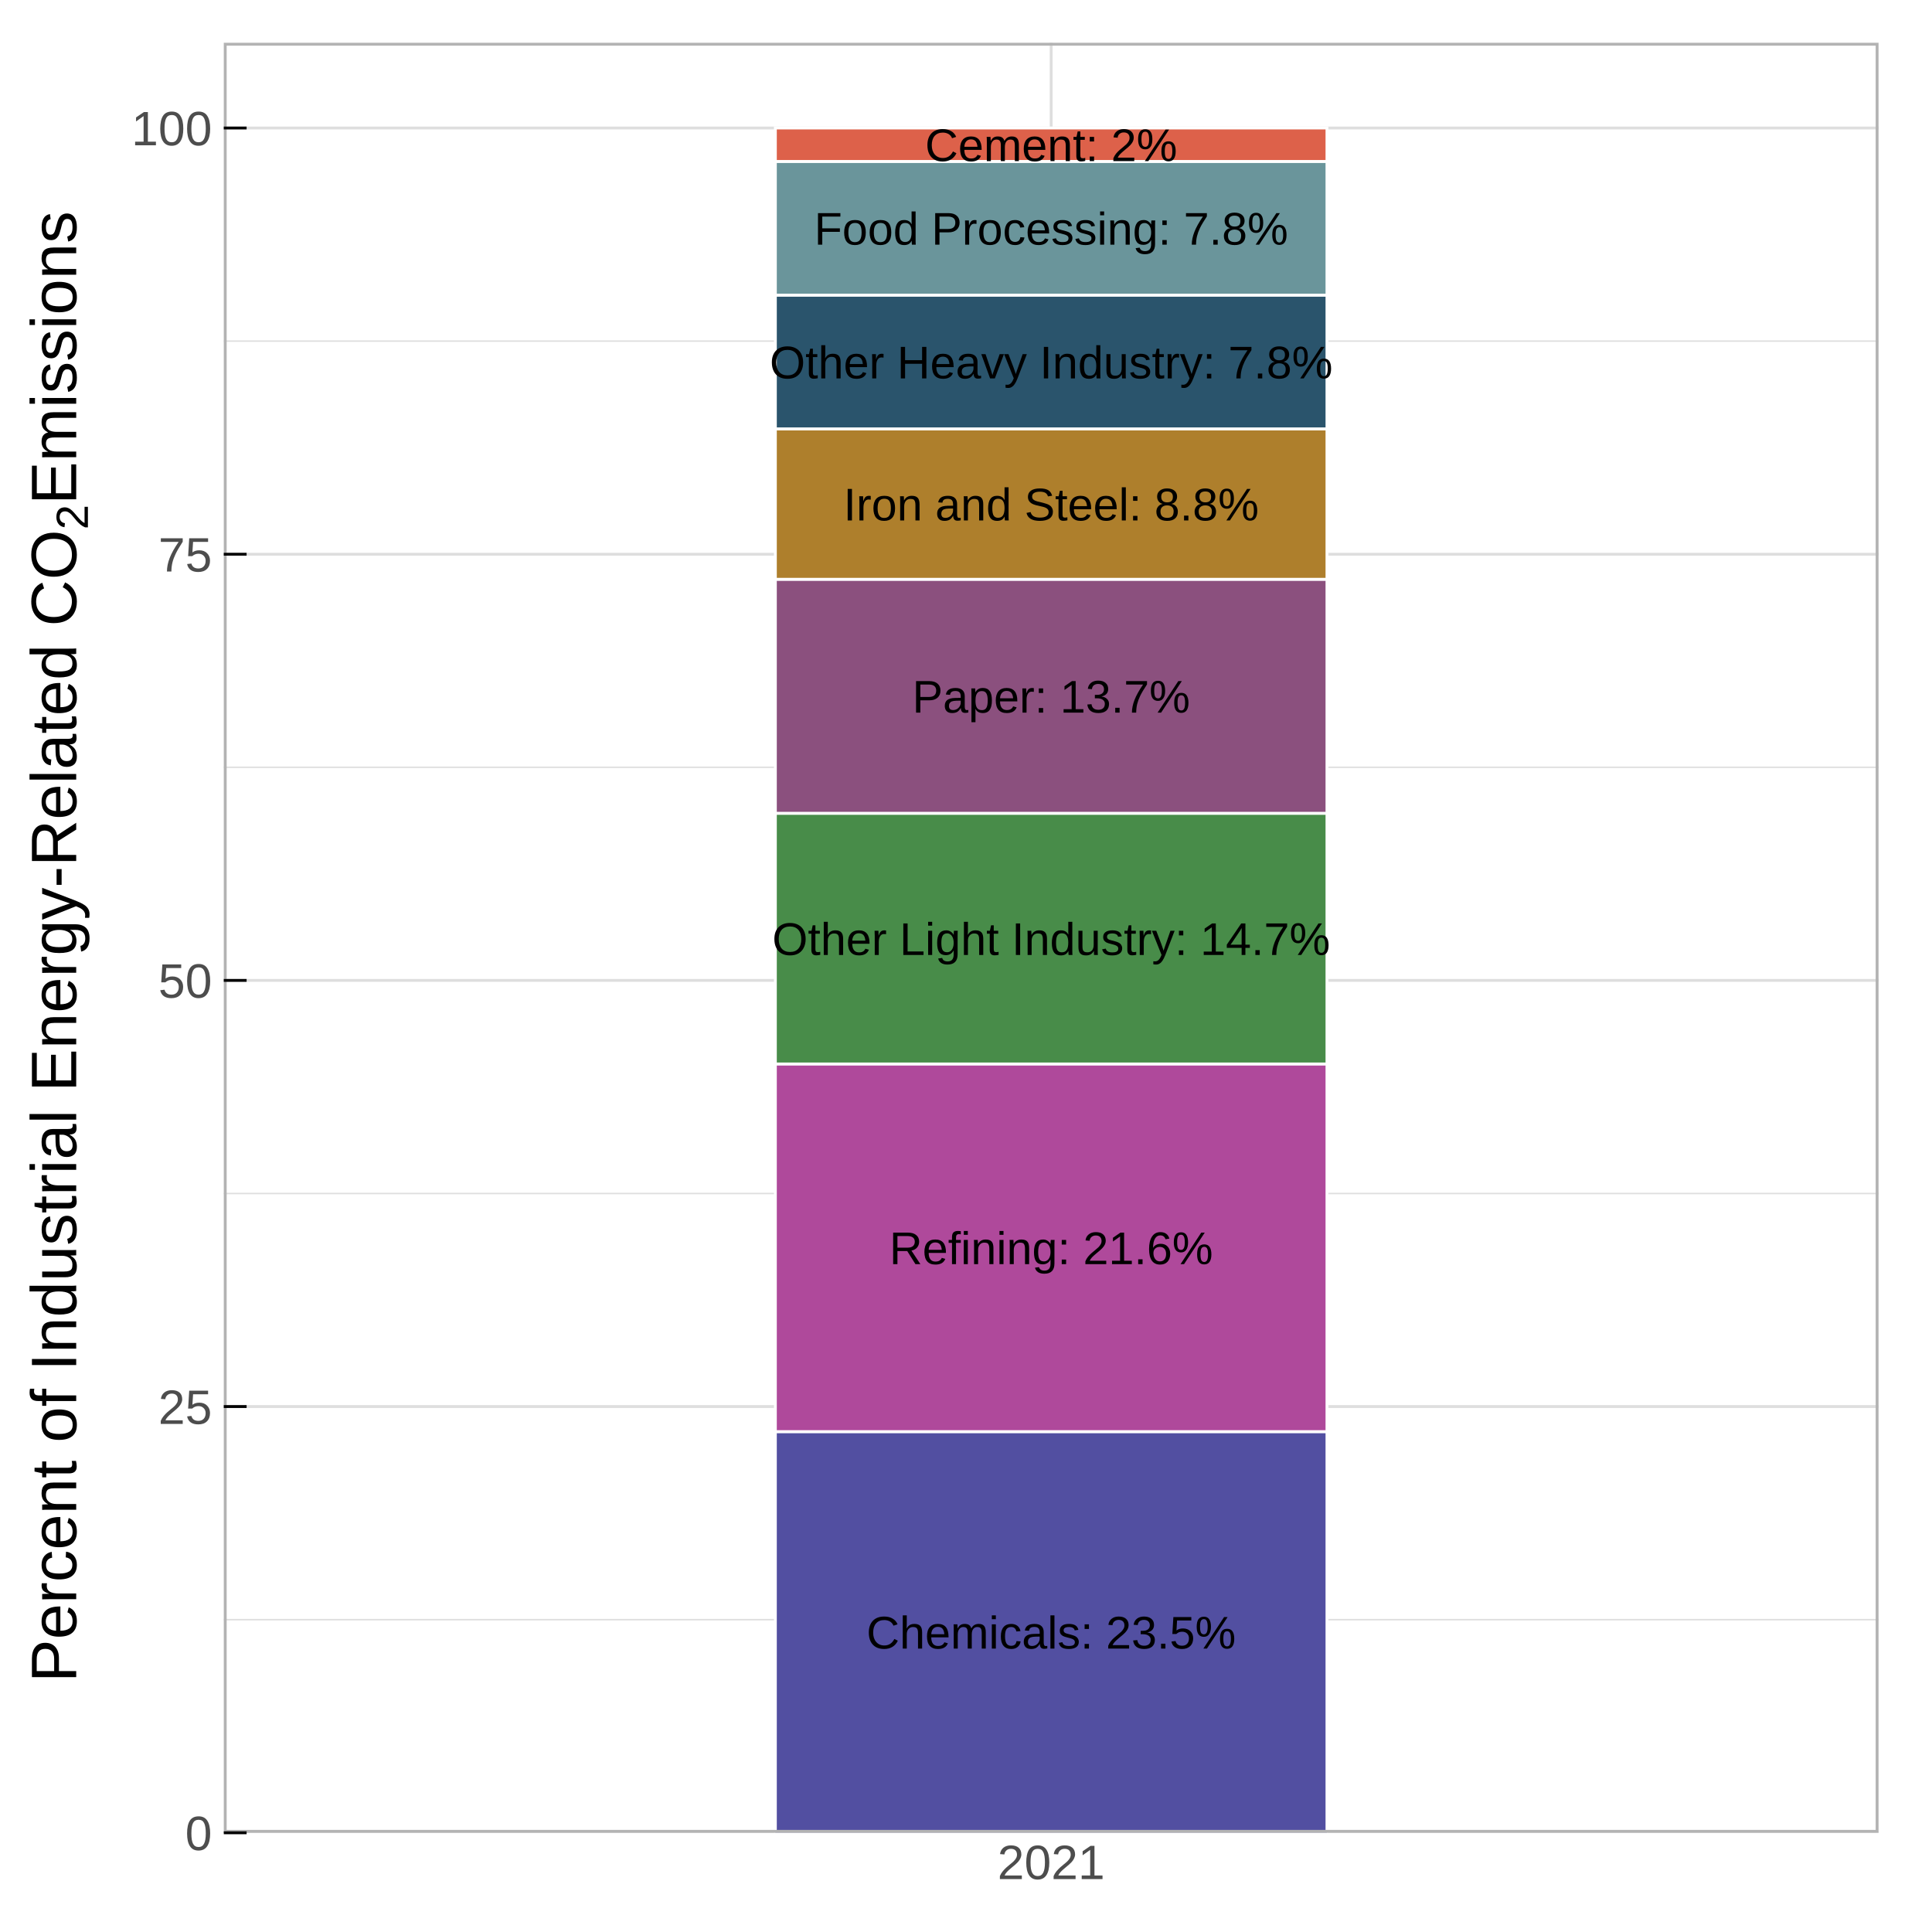
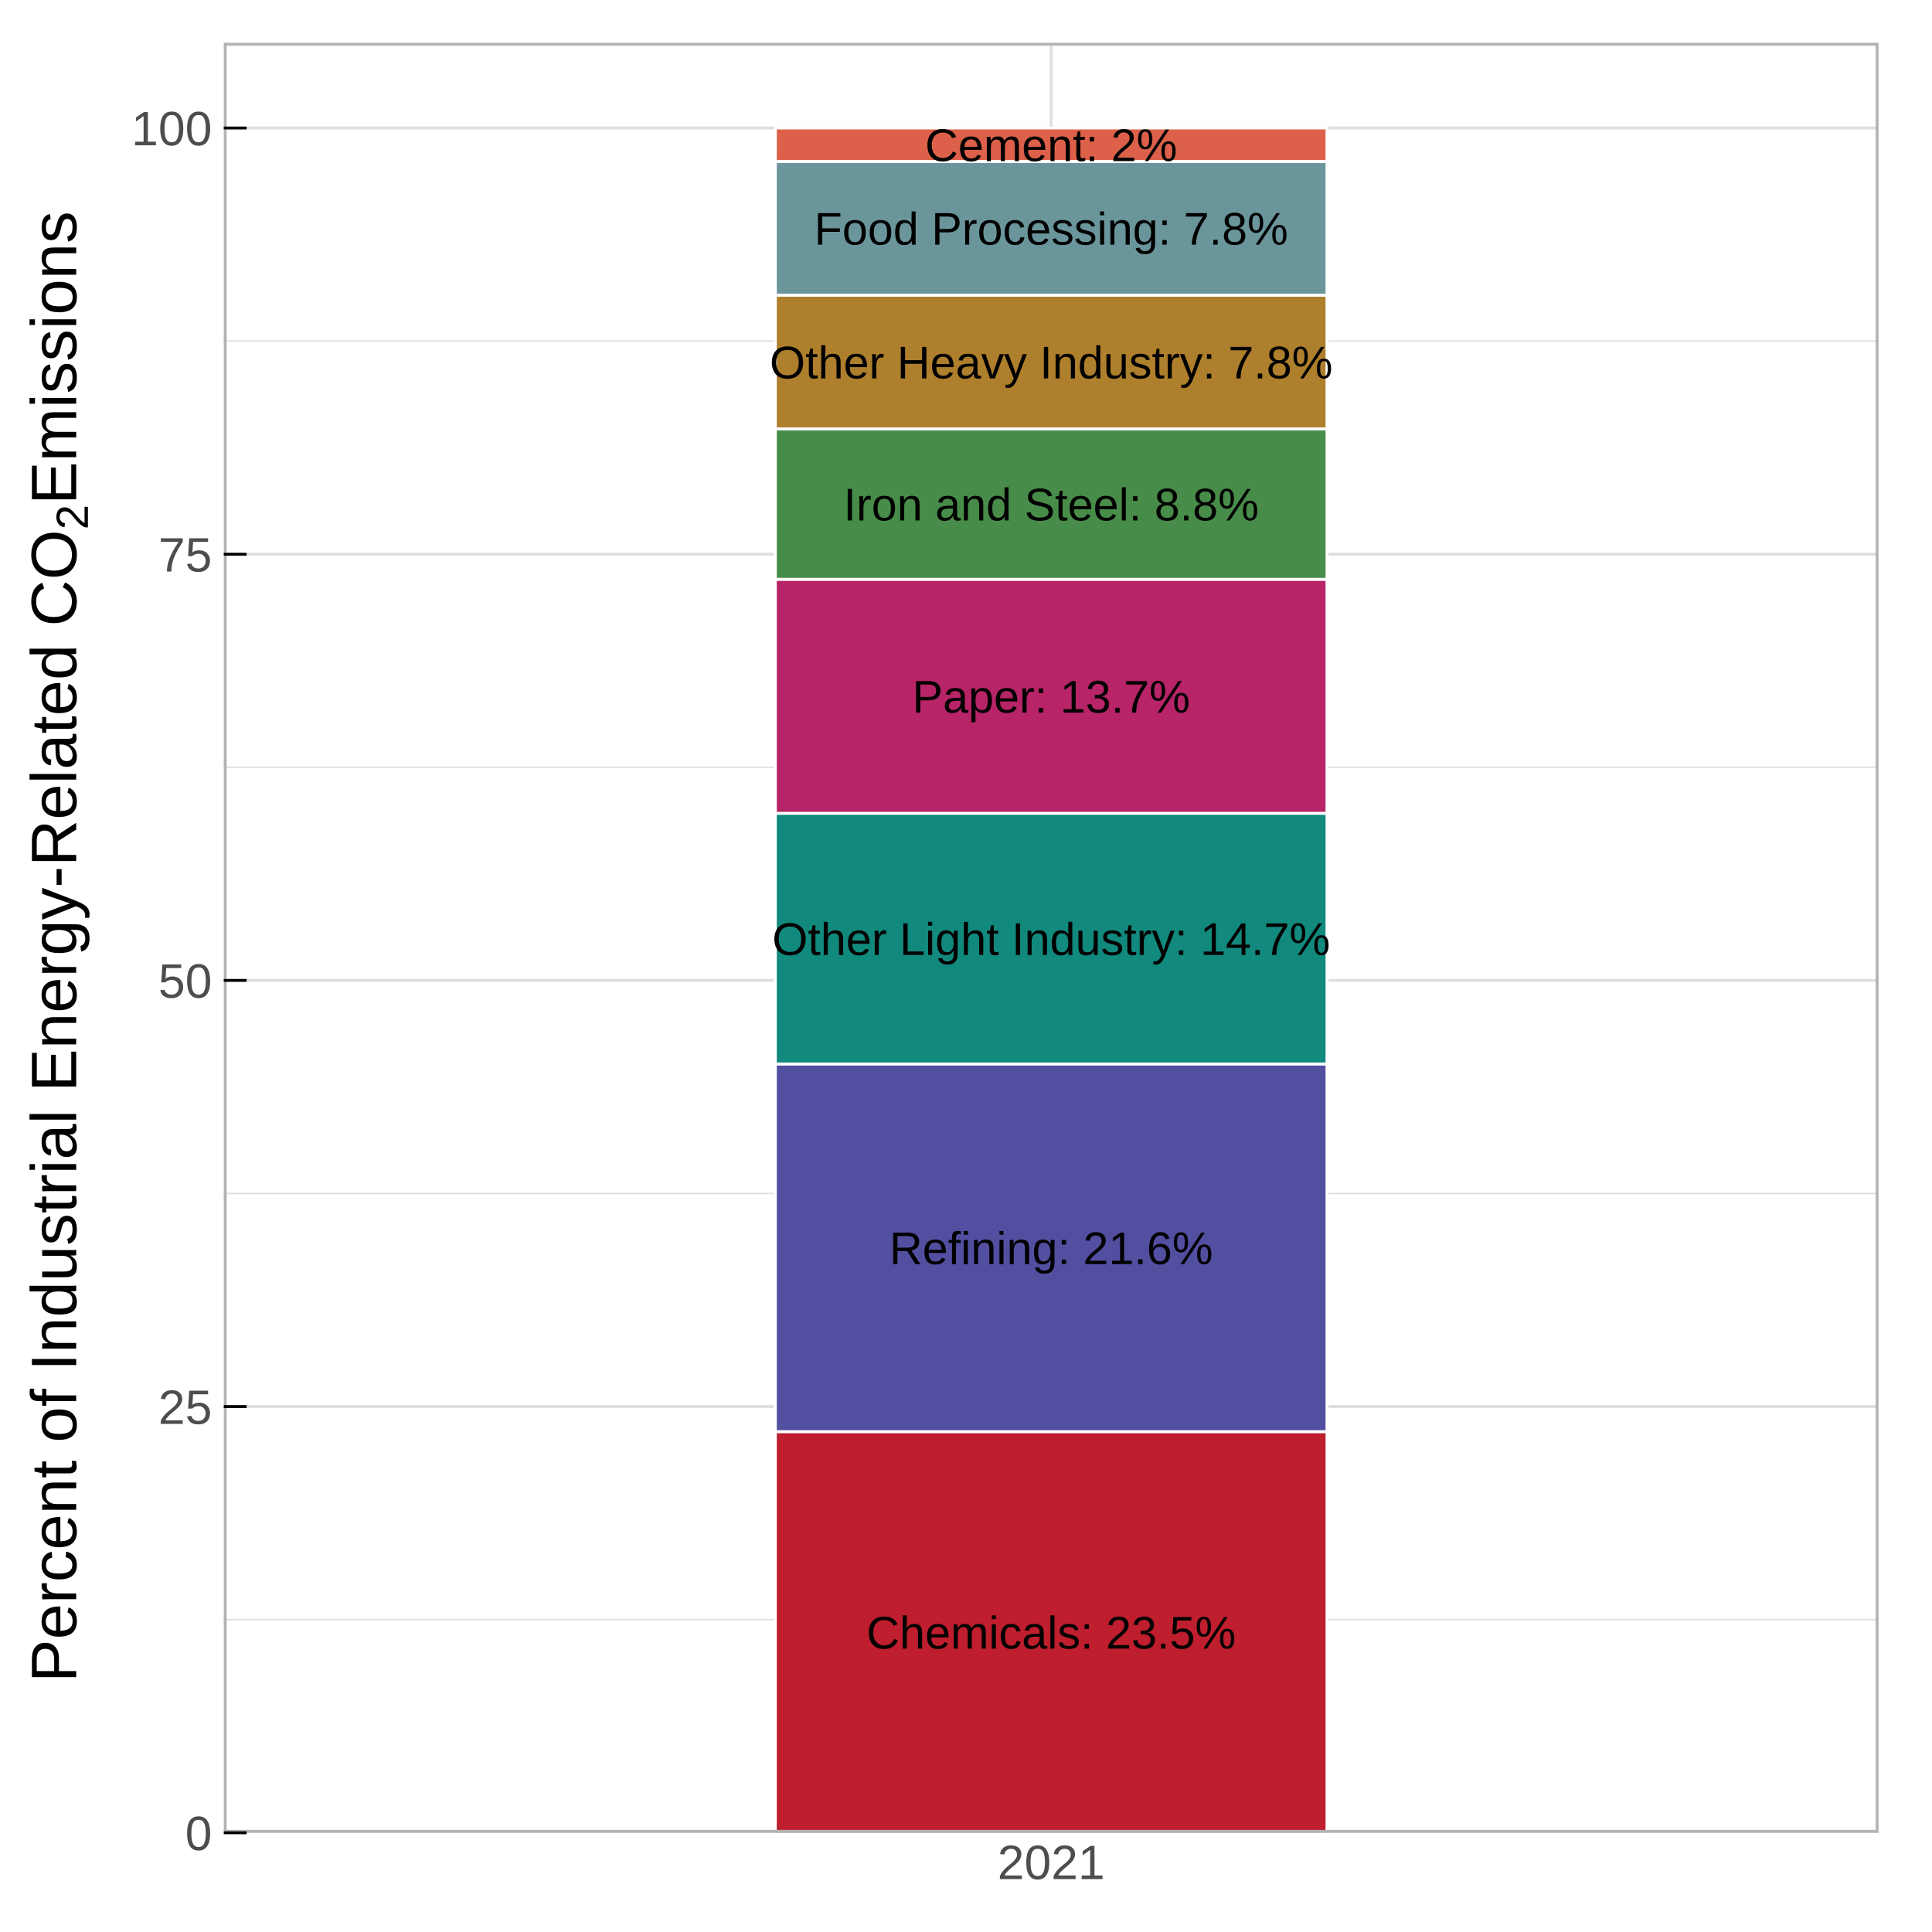
<svg xmlns="http://www.w3.org/2000/svg" class="svglite" width="360.00pt" height="360.00pt" viewBox="0 0 360.00 360.00">
  <defs>
    <style type="text/css">
    .svglite line, .svglite polyline, .svglite polygon, .svglite path, .svglite rect, .svglite circle {
      fill: none;
      stroke: #000000;
      stroke-linecap: round;
      stroke-linejoin: round;
      stroke-miterlimit: 10.00;
    }
    .svglite text {
      white-space: pre;
    }
  </style>
  </defs>
  <rect width="100%" height="100%" style="stroke: none; fill: #FFFFFF;" />
  <defs>
    <clipPath id="cpMC4wMHwzNjAuMDB8MC4wMHwzNjAuMDA=">
      <rect x="0.00" y="0.00" width="360.00" height="360.00" />
    </clipPath>
  </defs>
  <g clip-path="url(#cpMC4wMHwzNjAuMDB8MC4wMHwzNjAuMDA=)">
    <rect x="-0" y="0.00" width="360.00" height="360.00" style="stroke-width: 1.07; stroke: #FFFFFF; fill: #FFFFFF;" />
  </g>
  <defs>
    <clipPath id="cpNDEuNzB8MzUwLjA0fDcuOTd8MzQxLjUx">
      <rect x="41.70" y="7.97" width="308.34" height="333.54" />
    </clipPath>
  </defs>
  <g clip-path="url(#cpNDEuNzB8MzUwLjA0fDcuOTd8MzQxLjUx)">
    <rect x="41.70" y="7.97" width="308.34" height="333.54" style="stroke-width: 1.07; stroke: none; fill: #FFFFFF;" />
    <polyline points="41.70,301.80 350.04,301.80 " style="stroke-width: 0.27; stroke: #DEDEDE; stroke-linecap: butt;" />
    <polyline points="41.70,222.39 350.04,222.39 " style="stroke-width: 0.27; stroke: #DEDEDE; stroke-linecap: butt;" />
    <polyline points="41.70,142.97 350.04,142.97 " style="stroke-width: 0.27; stroke: #DEDEDE; stroke-linecap: butt;" />
    <polyline points="41.70,63.56 350.04,63.56 " style="stroke-width: 0.27; stroke: #DEDEDE; stroke-linecap: butt;" />
    <polyline points="41.70,341.51 350.04,341.51 " style="stroke-width: 0.53; stroke: #DEDEDE; stroke-linecap: butt;" />
    <polyline points="41.70,262.09 350.04,262.09 " style="stroke-width: 0.53; stroke: #DEDEDE; stroke-linecap: butt;" />
    <polyline points="41.70,182.68 350.04,182.68 " style="stroke-width: 0.53; stroke: #DEDEDE; stroke-linecap: butt;" />
    <polyline points="41.70,103.27 350.04,103.27 " style="stroke-width: 0.53; stroke: #DEDEDE; stroke-linecap: butt;" />
    <polyline points="41.70,23.85 350.04,23.85 " style="stroke-width: 0.53; stroke: #DEDEDE; stroke-linecap: butt;" />
    <polyline points="195.87,341.51 195.87,7.97 " style="stroke-width: 0.53; stroke: #DEDEDE; stroke-linecap: butt;" />
-     <rect x="144.48" y="266.77" width="102.78" height="74.74" style="stroke-width: 0.53; stroke: #FFFFFF; stroke-linecap: butt; stroke-linejoin: miter; fill: #524FA1;" />
-     <rect x="144.48" y="198.25" width="102.78" height="68.51" style="stroke-width: 0.53; stroke: #FFFFFF; stroke-linecap: butt; stroke-linejoin: miter; fill: #AF499B;" />
-     <rect x="144.48" y="151.54" width="102.78" height="46.71" style="stroke-width: 0.53; stroke: #FFFFFF; stroke-linecap: butt; stroke-linejoin: miter; fill: #488C49;" />
-     <rect x="144.48" y="107.94" width="102.78" height="43.60" style="stroke-width: 0.53; stroke: #FFFFFF; stroke-linecap: butt; stroke-linejoin: miter; fill: #8B507E;" />
-     <rect x="144.48" y="79.91" width="102.78" height="28.03" style="stroke-width: 0.53; stroke: #FFFFFF; stroke-linecap: butt; stroke-linejoin: miter; fill: #AE7F2C;" />
-     <rect x="144.48" y="55.00" width="102.78" height="24.91" style="stroke-width: 0.53; stroke: #FFFFFF; stroke-linecap: butt; stroke-linejoin: miter; fill: #2A546C;" />
+     <rect x="144.48" y="266.77" width="102.78" height="74.74" style="stroke-width: 0.53; stroke: #FFFFFF; stroke-linecap: butt; stroke-linejoin: miter; fill: #BE1E2D;" />
+     <rect x="144.48" y="198.25" width="102.78" height="68.51" style="stroke-width: 0.53; stroke: #FFFFFF; stroke-linecap: butt; stroke-linejoin: miter; fill: #524FA1;" />
+     <rect x="144.48" y="151.54" width="102.78" height="46.71" style="stroke-width: 0.53; stroke: #FFFFFF; stroke-linecap: butt; stroke-linejoin: miter; fill: #11897D;" />
+     <rect x="144.48" y="107.94" width="102.78" height="43.60" style="stroke-width: 0.53; stroke: #FFFFFF; stroke-linecap: butt; stroke-linejoin: miter; fill: #B72467;" />
+     <rect x="144.48" y="79.91" width="102.78" height="28.03" style="stroke-width: 0.53; stroke: #FFFFFF; stroke-linecap: butt; stroke-linejoin: miter; fill: #488C49;" />
+     <rect x="144.48" y="55.00" width="102.78" height="24.91" style="stroke-width: 0.53; stroke: #FFFFFF; stroke-linecap: butt; stroke-linejoin: miter; fill: #AE7F2C;" />
    <rect x="144.48" y="30.08" width="102.78" height="24.91" style="stroke-width: 0.53; stroke: #FFFFFF; stroke-linecap: butt; stroke-linejoin: miter; fill: #6A959B;" />
    <rect x="144.48" y="23.85" width="102.78" height="6.23" style="stroke-width: 0.53; stroke: #FFFFFF; stroke-linecap: butt; stroke-linejoin: miter; fill: #DD614A;" />
    <text x="195.87" y="307.19" text-anchor="middle" style="font-size: 8.54px; font-family: &quot;Arial&quot;;" textLength="68.76px" lengthAdjust="spacingAndGlyphs">Chemicals: 23.5%</text>
    <text x="195.87" y="235.56" text-anchor="middle" style="font-size: 8.54px; font-family: &quot;Arial&quot;;" textLength="60.23px" lengthAdjust="spacingAndGlyphs">Refining: 21.6%</text>
    <text x="195.87" y="177.95" text-anchor="middle" style="font-size: 8.54px; font-family: &quot;Arial&quot;;" textLength="103.86px" lengthAdjust="spacingAndGlyphs">Other Light Industry: 14.7%</text>
    <text x="195.87" y="132.79" text-anchor="middle" style="font-size: 8.54px; font-family: &quot;Arial&quot;;" textLength="51.70px" lengthAdjust="spacingAndGlyphs">Paper: 13.7%</text>
    <text x="195.87" y="96.98" text-anchor="middle" style="font-size: 8.54px; font-family: &quot;Arial&quot;;" textLength="77.30px" lengthAdjust="spacingAndGlyphs">Iron and Steel: 8.8%</text>
    <text x="195.87" y="70.51" text-anchor="middle" style="font-size: 8.54px; font-family: &quot;Arial&quot;;" textLength="104.81px" lengthAdjust="spacingAndGlyphs">Other Heavy Industry: 7.8%</text>
    <text x="195.87" y="45.59" text-anchor="middle" style="font-size: 8.54px; font-family: &quot;Arial&quot;;" textLength="88.21px" lengthAdjust="spacingAndGlyphs">Food Processing: 7.8%</text>
    <text x="195.87" y="30.02" text-anchor="middle" style="font-size: 8.54px; font-family: &quot;Arial&quot;;" textLength="46.94px" lengthAdjust="spacingAndGlyphs">Cement: 2%</text>
    <rect x="41.70" y="7.97" width="308.34" height="333.54" style="stroke-width: 1.07; stroke: #B3B3B3;" />
  </g>
  <g clip-path="url(#cpMC4wMHwzNjAuMDB8MC4wMHwzNjAuMDA=)">
    <text x="39.51" y="344.73" text-anchor="end" style="font-size: 9.00px;fill: #4D4D4D; font-family: &quot;Arial&quot;;" textLength="5.00px" lengthAdjust="spacingAndGlyphs">0</text>
    <text x="39.51" y="265.32" text-anchor="end" style="font-size: 9.00px;fill: #4D4D4D; font-family: &quot;Arial&quot;;" textLength="10.01px" lengthAdjust="spacingAndGlyphs">25</text>
    <text x="39.51" y="185.90" text-anchor="end" style="font-size: 9.00px;fill: #4D4D4D; font-family: &quot;Arial&quot;;" textLength="10.01px" lengthAdjust="spacingAndGlyphs">50</text>
    <text x="39.51" y="106.49" text-anchor="end" style="font-size: 9.00px;fill: #4D4D4D; font-family: &quot;Arial&quot;;" textLength="10.01px" lengthAdjust="spacingAndGlyphs">75</text>
    <text x="39.51" y="27.07" text-anchor="end" style="font-size: 9.00px;fill: #4D4D4D; font-family: &quot;Arial&quot;;" textLength="15.01px" lengthAdjust="spacingAndGlyphs">100</text>
    <polyline points="45.95,341.51 41.70,341.51 " style="stroke-width: 0.53; stroke-linecap: butt;" />
    <polyline points="45.95,262.09 41.70,262.09 " style="stroke-width: 0.53; stroke-linecap: butt;" />
    <polyline points="45.95,182.68 41.70,182.68 " style="stroke-width: 0.53; stroke-linecap: butt;" />
    <polyline points="45.95,103.27 41.70,103.27 " style="stroke-width: 0.53; stroke-linecap: butt;" />
    <polyline points="45.95,23.85 41.70,23.85 " style="stroke-width: 0.53; stroke-linecap: butt;" />
    <text x="195.87" y="350.14" text-anchor="middle" style="font-size: 9.00px;fill: #4D4D4D; font-family: &quot;Arial&quot;;" textLength="20.02px" lengthAdjust="spacingAndGlyphs">2021</text>
    <text transform="translate(14.20,313.49) rotate(-90)" style="font-size: 12.00px; font-family: &quot;Arial&quot;;" textLength="205.46px" lengthAdjust="spacingAndGlyphs">Percent of Industrial Energy-Related C</text>
    <text transform="translate(14.20,108.03) rotate(-90)" style="font-size: 12.00px; font-family: &quot;Arial&quot;;" textLength="9.34px" lengthAdjust="spacingAndGlyphs">O</text>
    <text transform="translate(16.38,98.69) rotate(-90)" style="font-size: 8.40px; font-family: &quot;Arial&quot;;" textLength="4.67px" lengthAdjust="spacingAndGlyphs">2</text>
    <text transform="translate(14.20,94.02) rotate(-90)" style="font-size: 12.00px; font-family: &quot;Arial&quot;;" textLength="58.03px" lengthAdjust="spacingAndGlyphs"> Emissions</text>
  </g>
</svg>
